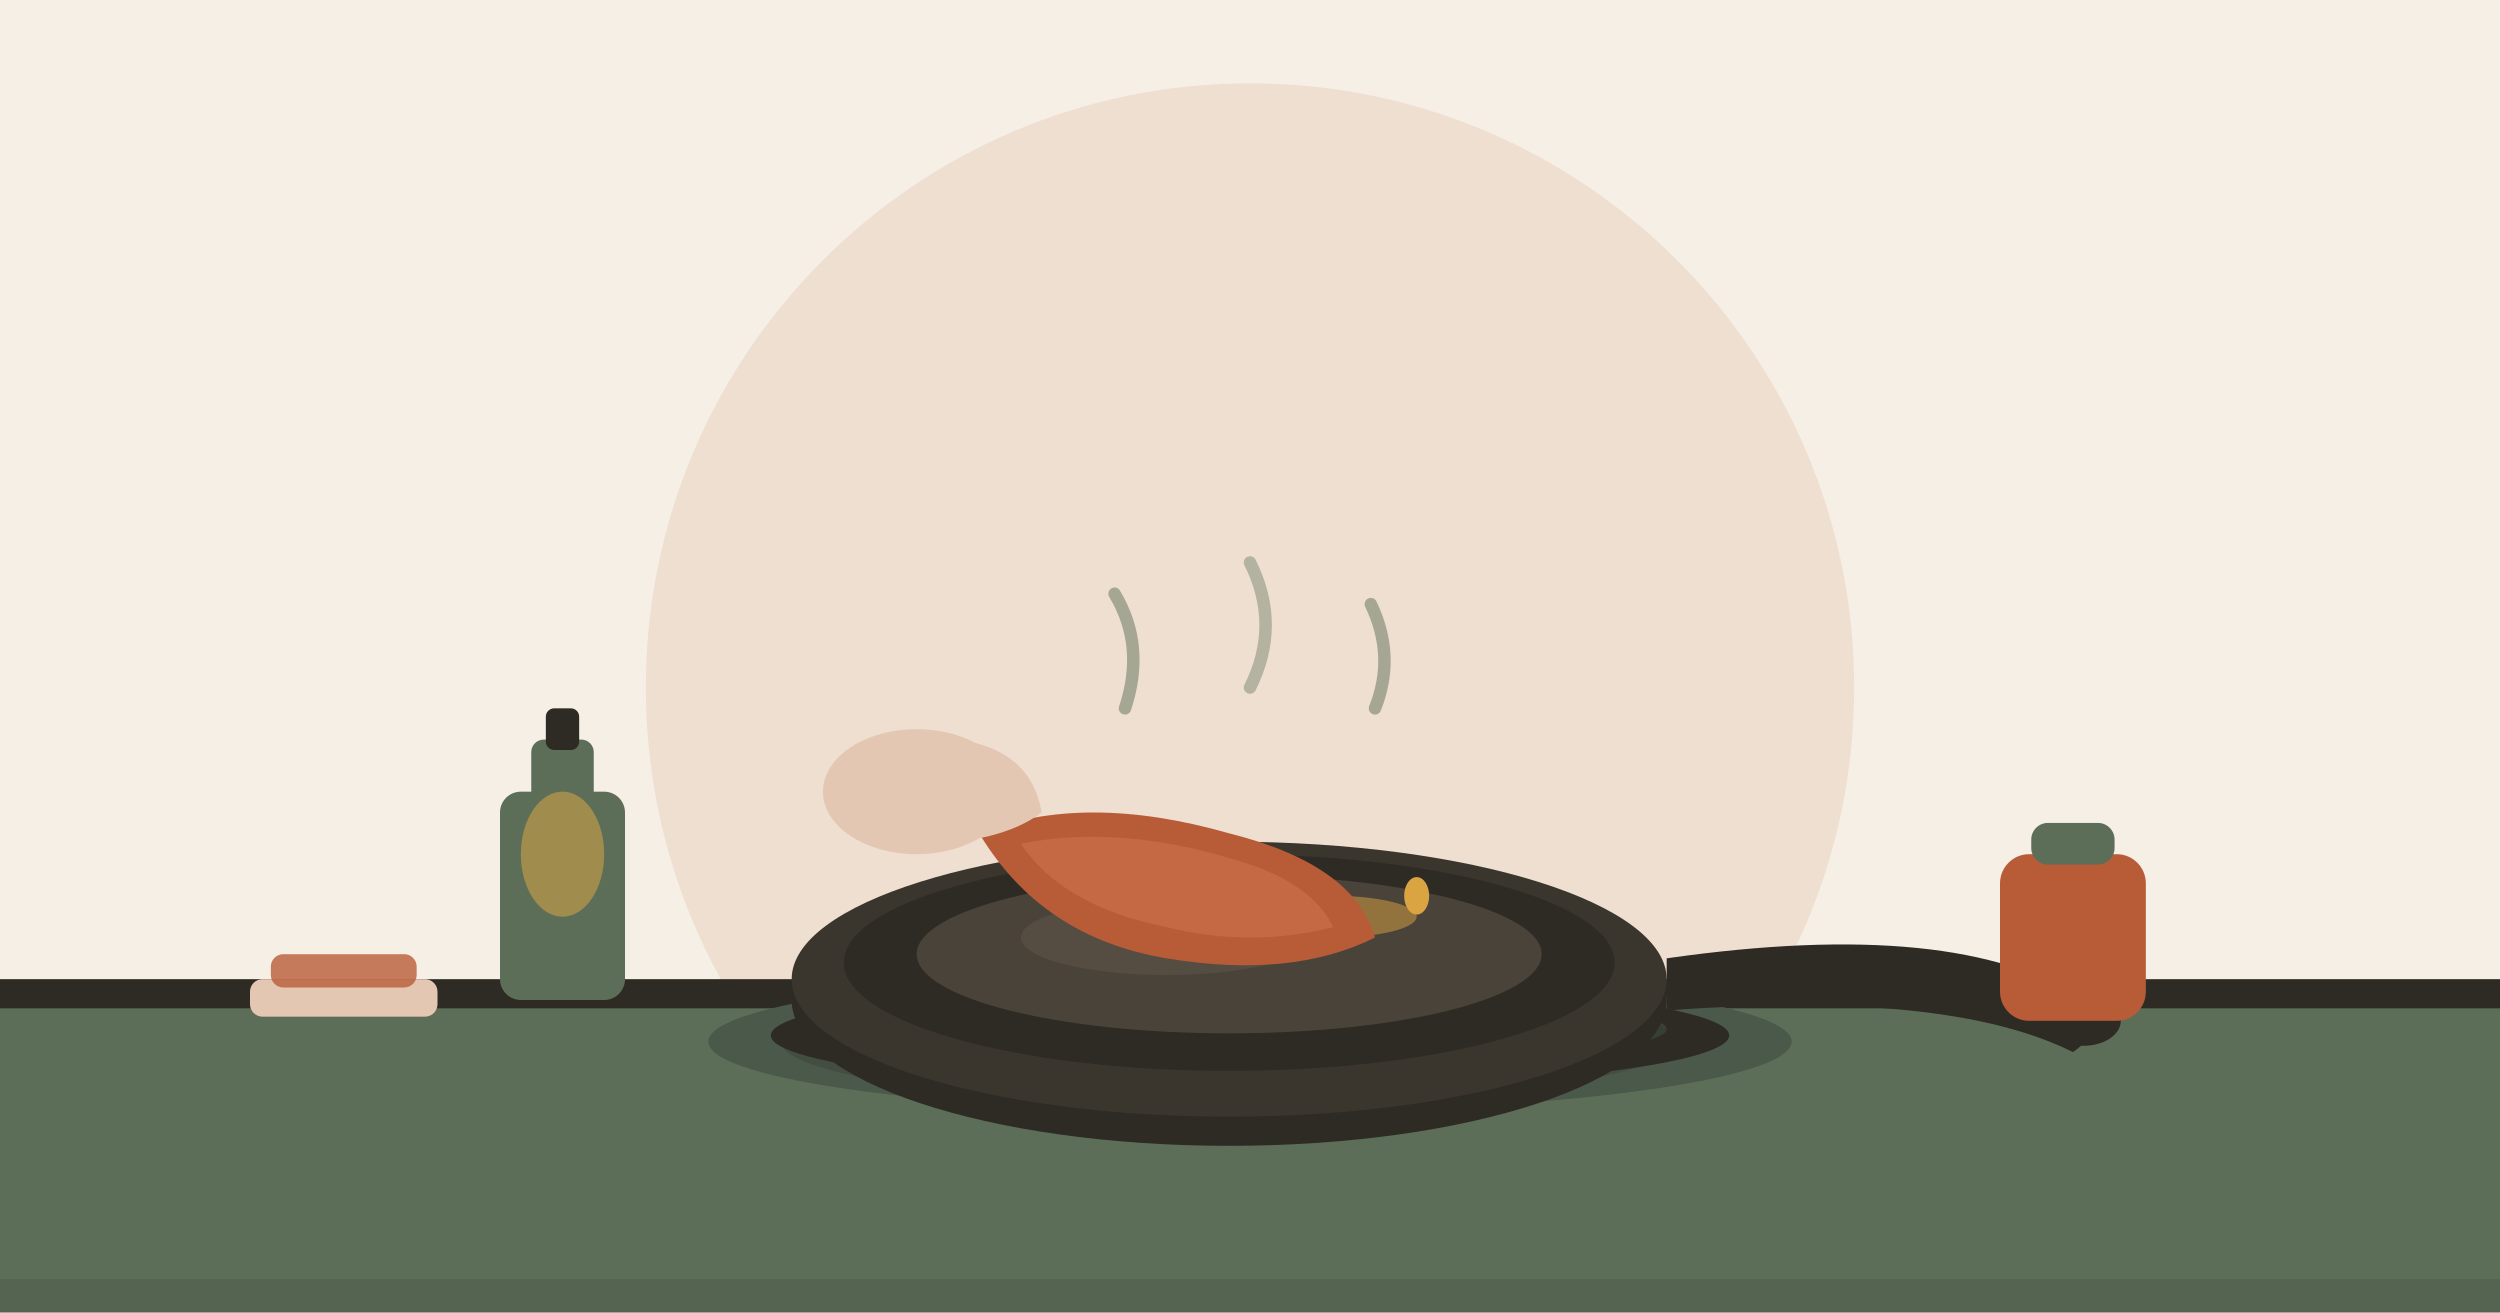
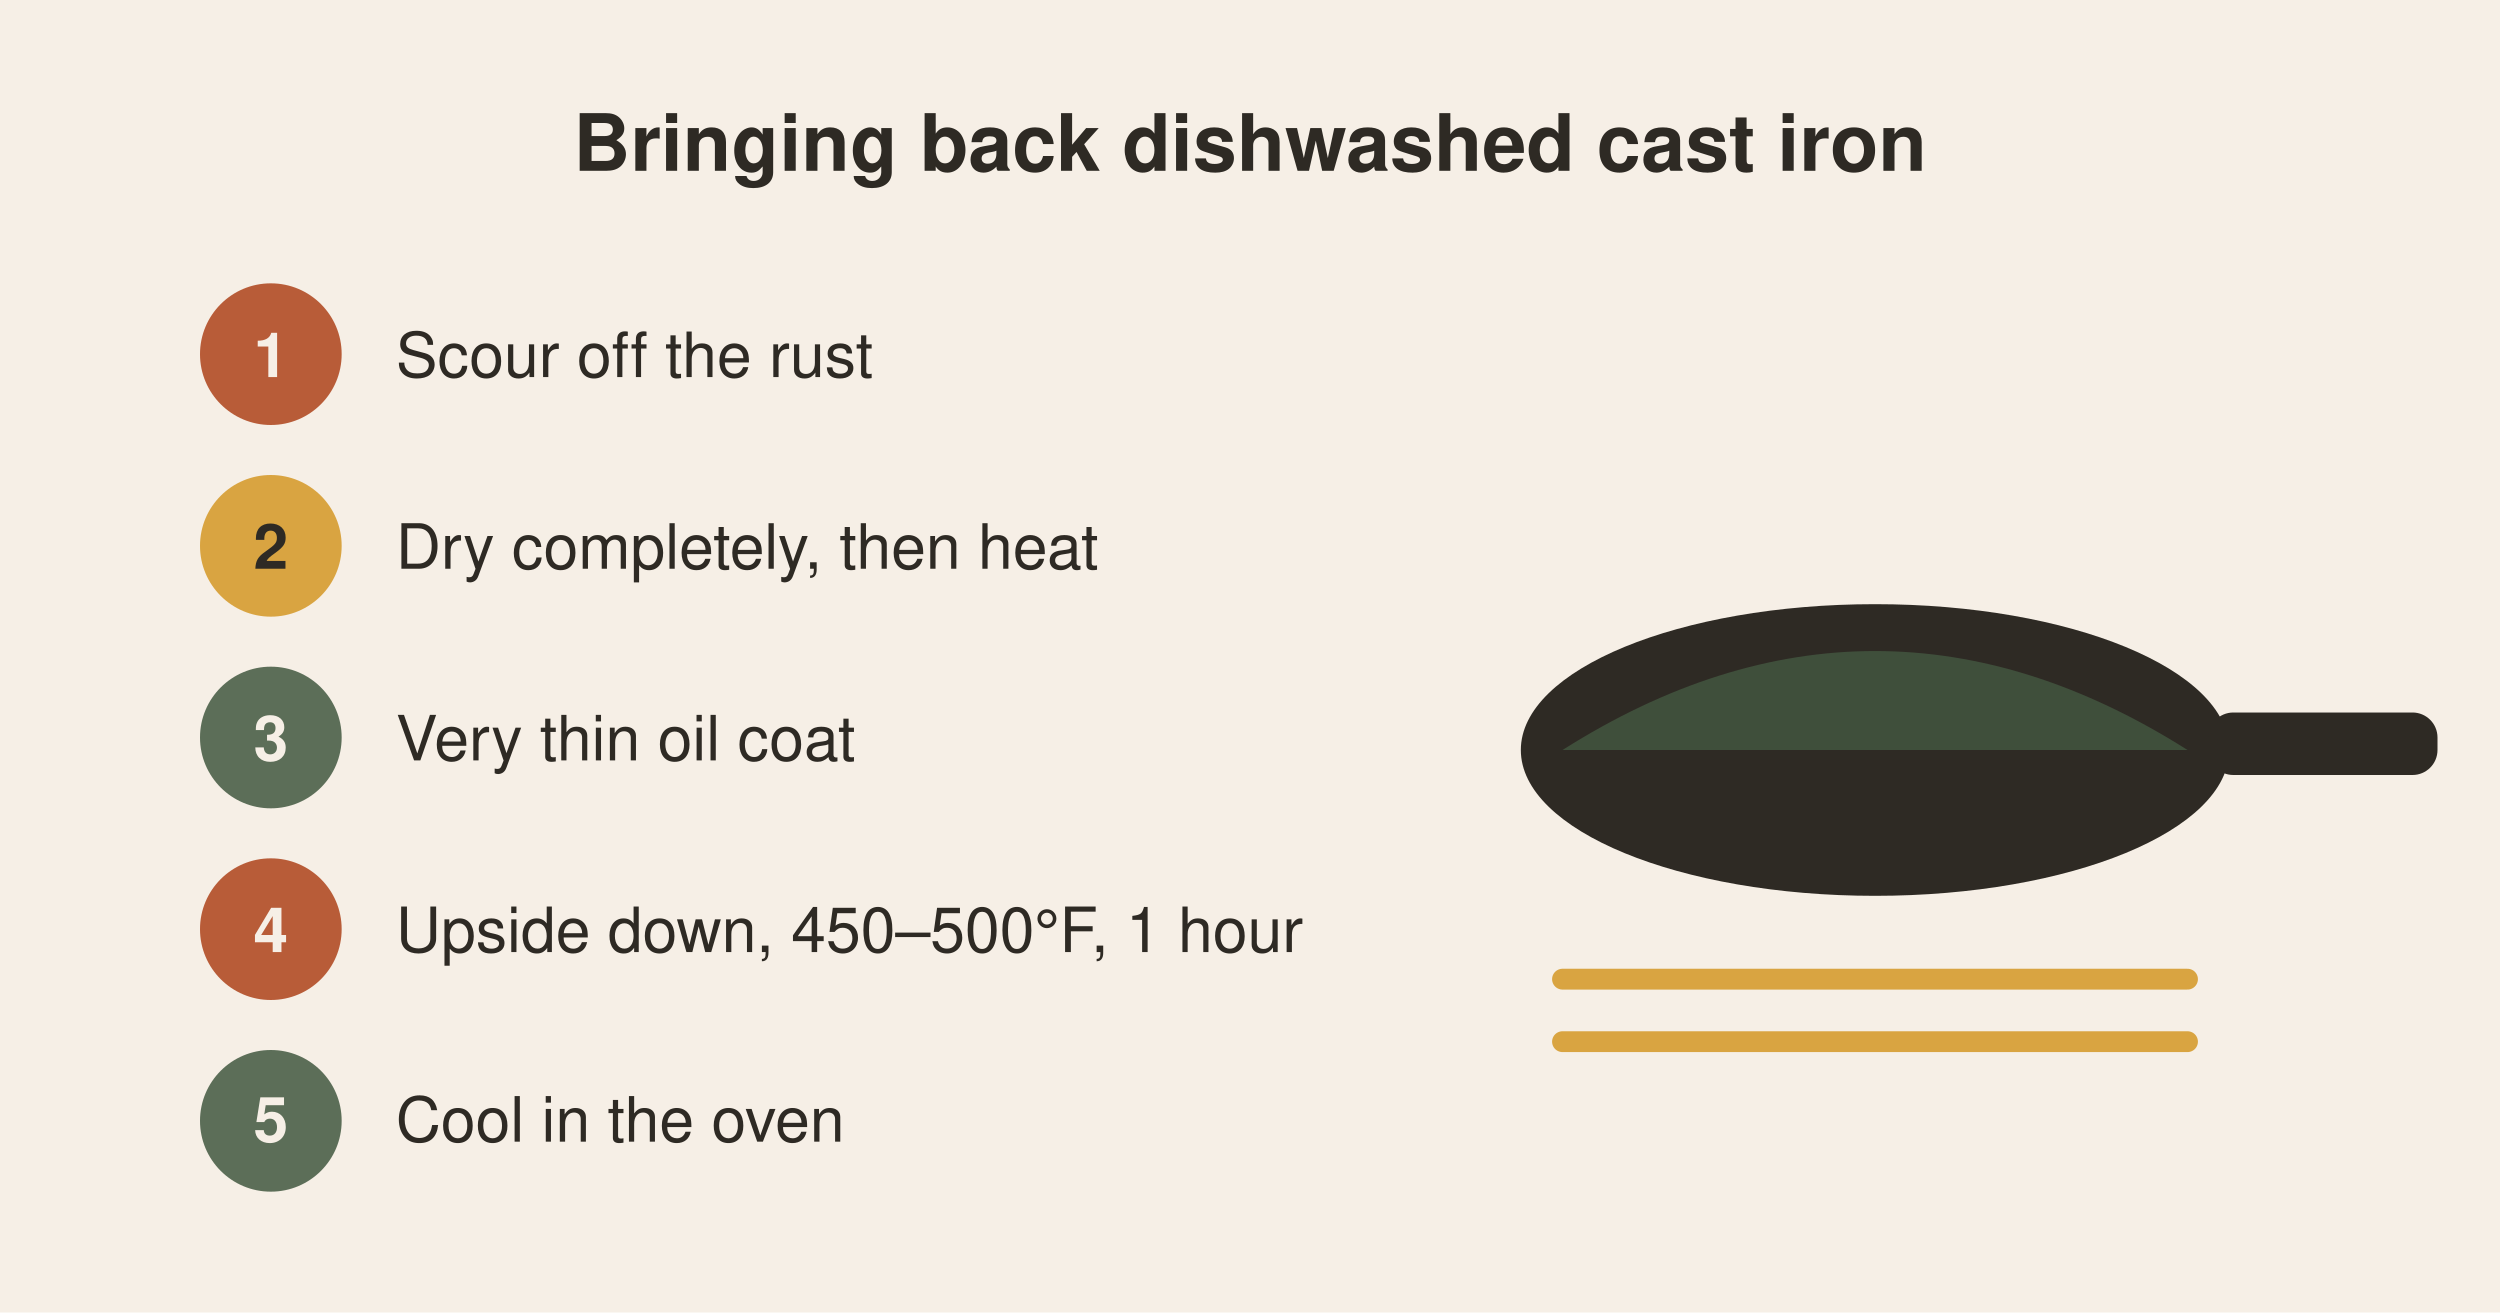
<svg xmlns="http://www.w3.org/2000/svg" viewBox="0 0 1200 630">
  <rect width="1200" height="630" fill="#F6EFE6" />
-   <circle cx="600" cy="330" r="290" fill="#E4C7B2" opacity="0.4" />
-   <rect x="0" y="480" width="1200" height="150" fill="#5C6E58" />
-   <rect x="0" y="470" width="1200" height="14" fill="#2E2A24" />
-   <ellipse cx="600" cy="500" rx="260" ry="34" fill="#4a594a" />
-   <ellipse cx="600" cy="497" rx="230" ry="26" fill="#2E2A24" />
-   <ellipse cx="600" cy="494" rx="200" ry="18" fill="#3a4538" />
-   <rect x="420" y="490" width="360" height="8" rx="4" fill="#2E2A24" />
-   <rect x="420" y="505" width="360" height="8" rx="4" fill="#2E2A24" />
-   <rect x="440" y="470" width="8" height="45" rx="4" fill="#2E2A24" />
-   <rect x="600" y="465" width="8" height="50" rx="4" fill="#2E2A24" />
-   <rect x="760" y="470" width="8" height="45" rx="4" fill="#2E2A24" />
-   <ellipse cx="590" cy="500" rx="215" ry="30" fill="#2E2A24" opacity="0.25" />
-   <ellipse cx="590" cy="480" rx="210" ry="70" fill="#2E2A24" />
-   <ellipse cx="590" cy="470" rx="210" ry="66" fill="#3a352d" />
-   <ellipse cx="590" cy="462" rx="185" ry="52" fill="#2E2A24" />
-   <ellipse cx="590" cy="458" rx="150" ry="38" fill="#4a433a" />
-   <ellipse cx="560" cy="450" rx="70" ry="18" fill="#5c5348" opacity="0.6" />
-   <ellipse cx="640" cy="440" rx="40" ry="10" fill="#D9A441" opacity="0.5" />
-   <path d="M 800 460 Q 940 440 1000 480 Q 1010 495 995 505 Q 935 475 800 485 Z" fill="#2E2A24" />
-   <ellipse cx="1000" cy="490" rx="18" ry="12" fill="#2E2A24" />
-   <path d="M 470 400 Q 520 380 590 400 Q 650 415 660 450 Q 620 470 560 460 Q 500 450 470 400 Z" fill="#B85C38" />
-   <path d="M 490 405 Q 540 395 600 415 Q 630 425 640 445 Q 600 455 560 445 Q 510 435 490 405 Z" fill="#c96f49" opacity="0.7" />
-   <ellipse cx="440" cy="380" rx="45" ry="30" fill="#E4C7B2" />
-   <path d="M 400 375 Q 420 350 460 355 Q 495 360 500 390 Q 480 405 440 405 Q 405 400 400 375 Z" fill="#E4C7B2" />
-   <rect x="240" y="380" width="60" height="100" rx="10" fill="#5C6E58" />
-   <rect x="255" y="355" width="30" height="35" rx="6" fill="#5C6E58" />
-   <rect x="262" y="340" width="16" height="20" rx="4" fill="#2E2A24" />
-   <ellipse cx="270" cy="410" rx="20" ry="30" fill="#D9A441" opacity="0.55" />
-   <ellipse cx="680" cy="430" rx="6" ry="9" fill="#D9A441" />
-   <path d="M 540 340 Q 550 310 535 285" stroke="#5C6E58" stroke-width="6" fill="none" stroke-linecap="round" opacity="0.5" />
-   <path d="M 600 330 Q 615 300 600 270" stroke="#5C6E58" stroke-width="6" fill="none" stroke-linecap="round" opacity="0.4" />
-   <path d="M 660 340 Q 670 315 658 290" stroke="#5C6E58" stroke-width="6" fill="none" stroke-linecap="round" opacity="0.5" />
-   <rect x="120" y="470" width="90" height="18" rx="6" fill="#E4C7B2" />
-   <rect x="130" y="458" width="70" height="16" rx="6" fill="#B85C38" opacity="0.8" />
-   <rect x="960" y="410" width="70" height="80" rx="14" fill="#B85C38" />
-   <rect x="975" y="395" width="40" height="20" rx="8" fill="#5C6E58" />
-   <rect x="0" y="614" width="1200" height="16" fill="#2E2A24" opacity="0.15" />
+   <text x="600" y="82" font-family="Helvetica, Arial, sans-serif" font-size="38" font-weight="bold" fill="#2E2A24" text-anchor="middle">Bringing back dishwashed cast iron</text>
+   <g font-family="Helvetica, Arial, sans-serif" fill="#2E2A24">
+     <circle cx="130" cy="170" r="34" fill="#B85C38" />
+     <text x="130" y="181" font-size="30" font-weight="bold" fill="#F6EFE6" text-anchor="middle">1</text>
+     <text x="190" y="181" font-size="30">Scour off the rust</text>
+     <circle cx="130" cy="262" r="34" fill="#D9A441" />
+     <text x="130" y="273" font-size="30" font-weight="bold" text-anchor="middle">2</text>
+     <text x="190" y="273" font-size="30">Dry completely, then heat</text>
+     <circle cx="130" cy="354" r="34" fill="#5C6E58" />
+     <text x="130" y="365" font-size="30" font-weight="bold" fill="#F6EFE6" text-anchor="middle">3</text>
+     <text x="190" y="365" font-size="30">Very thin oil coat</text>
+     <circle cx="130" cy="446" r="34" fill="#B85C38" />
+     <text x="130" y="457" font-size="30" font-weight="bold" fill="#F6EFE6" text-anchor="middle">4</text>
+     <text x="190" y="457" font-size="30">Upside down, 450–500°F, 1 hour</text>
+     <circle cx="130" cy="538" r="34" fill="#5C6E58" />
+     <text x="130" y="548" font-size="30" font-weight="bold" fill="#F6EFE6" text-anchor="middle">5</text>
+     <text x="190" y="548" font-size="30">Cool in the oven</text>
+   </g>
+   <g transform="translate(900 360)">
+     <ellipse cx="0" cy="0" rx="170" ry="70" fill="#2E2A24" />
+     <path d="M-150 0 Q0 -95 150 0 Z" fill="#3F4F3B" />
+     <rect x="160" y="-18" width="110" height="30" rx="12" fill="#2E2A24" />
+     <line x1="-150" y1="110" x2="150" y2="110" stroke="#D9A441" stroke-width="10" stroke-linecap="round" />
+     <line x1="-150" y1="140" x2="150" y2="140" stroke="#D9A441" stroke-width="10" stroke-linecap="round" />
+   </g>
</svg>
